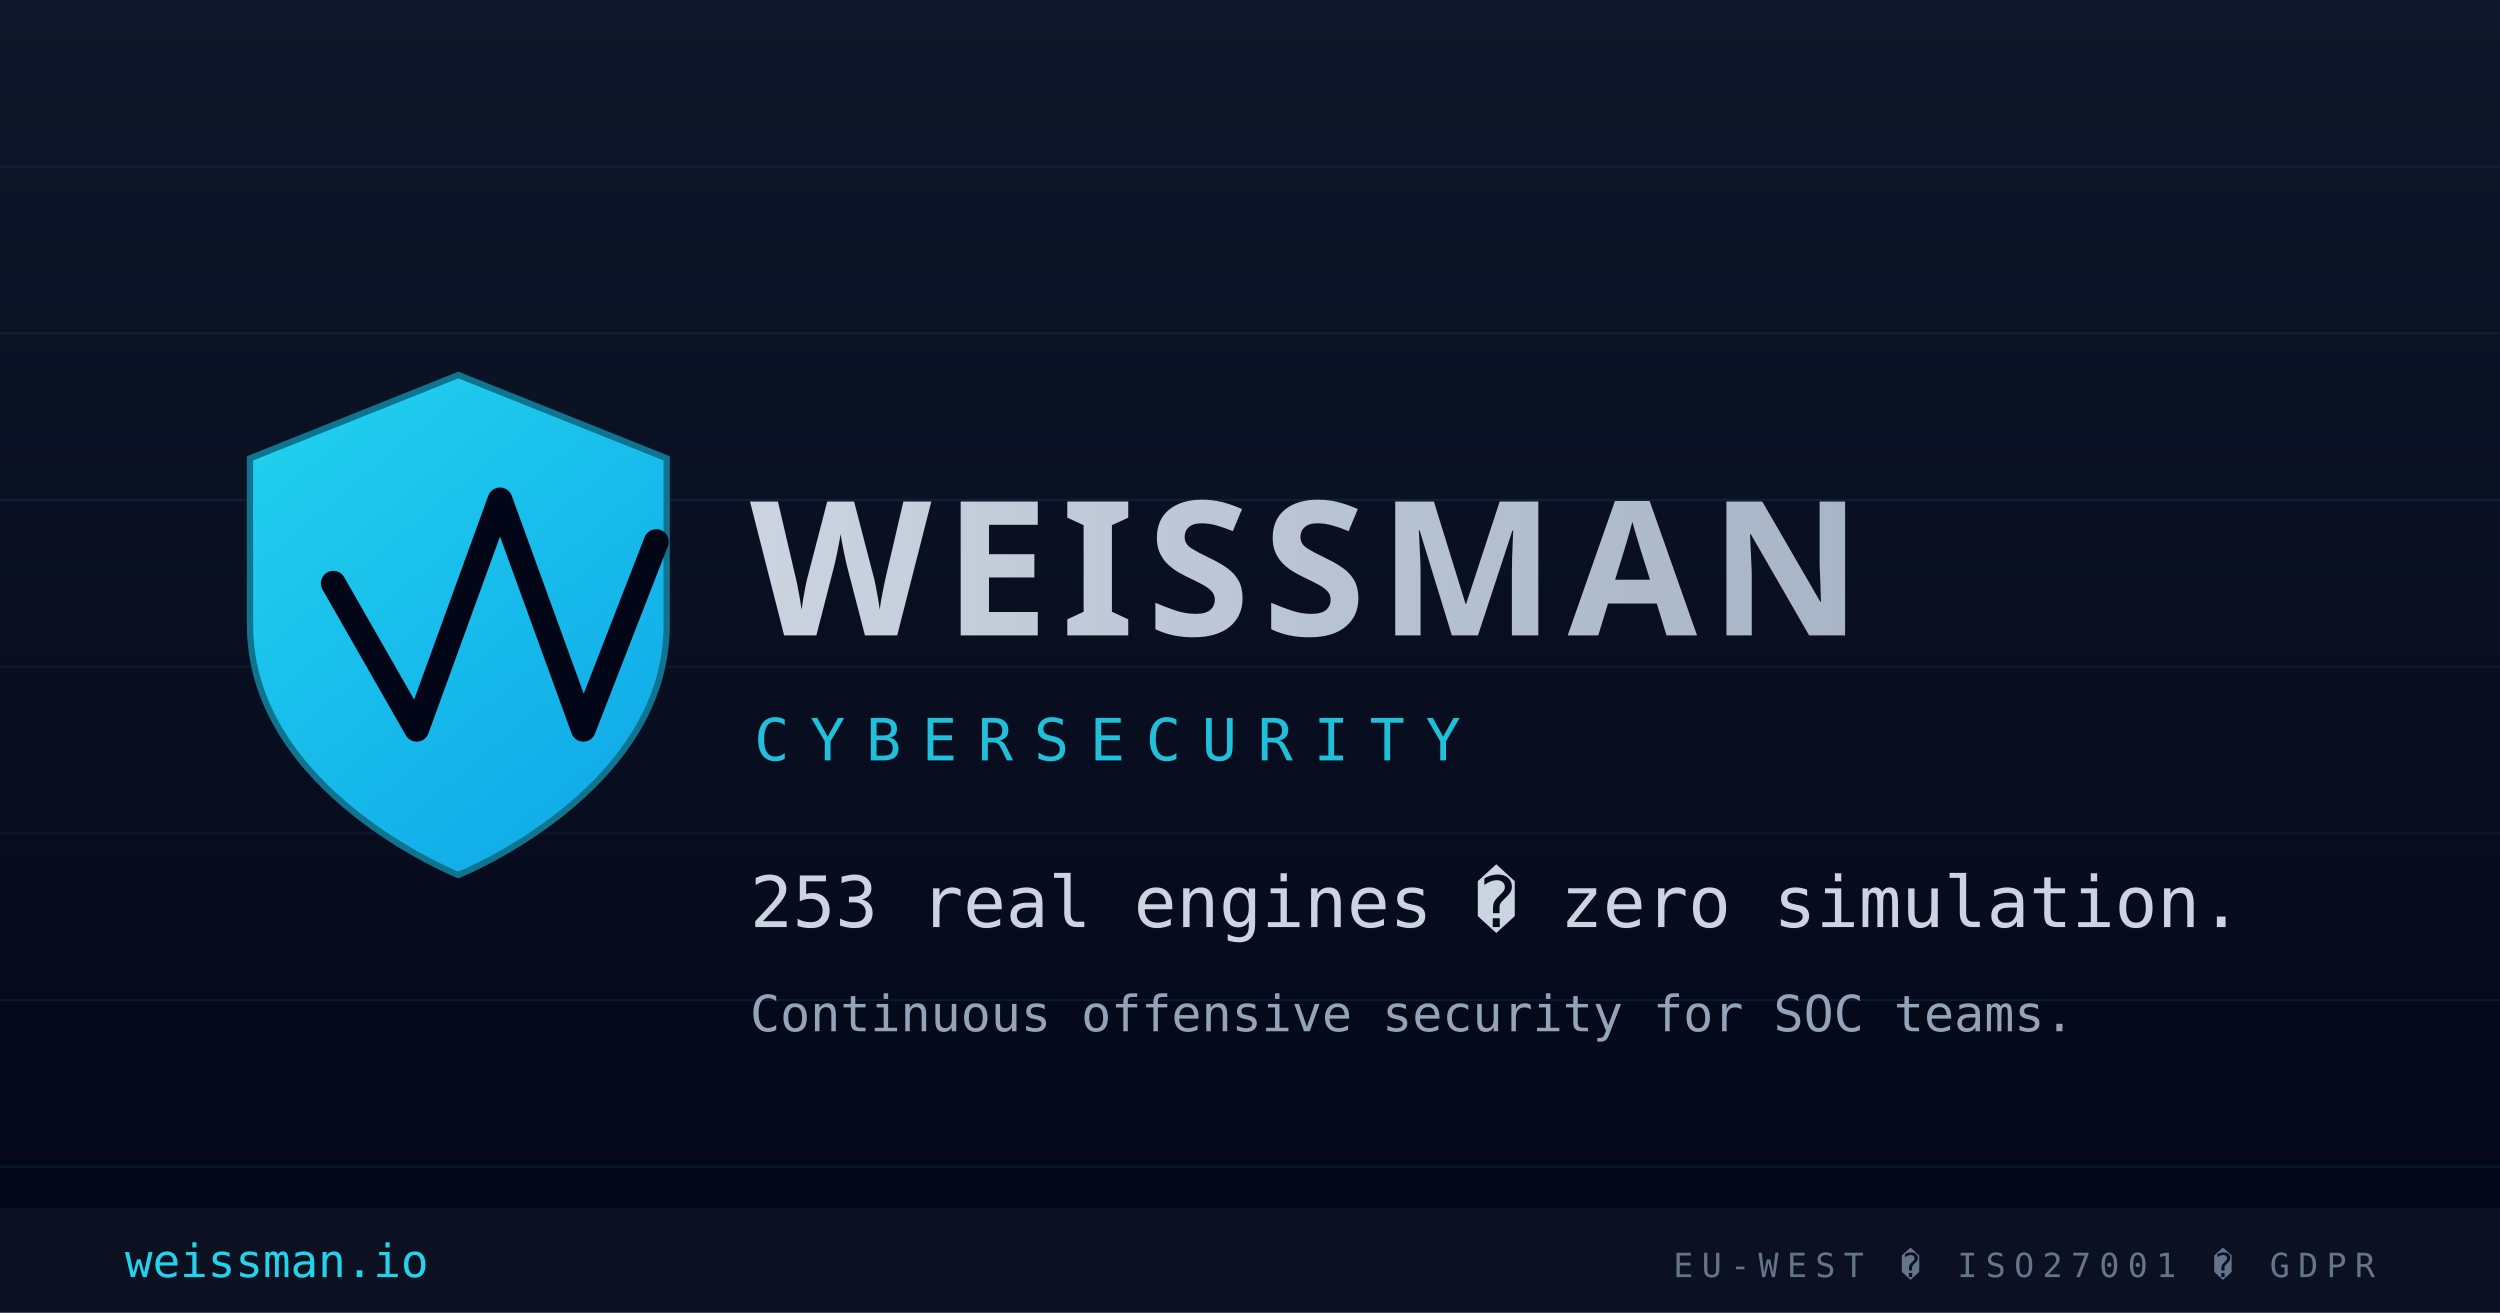
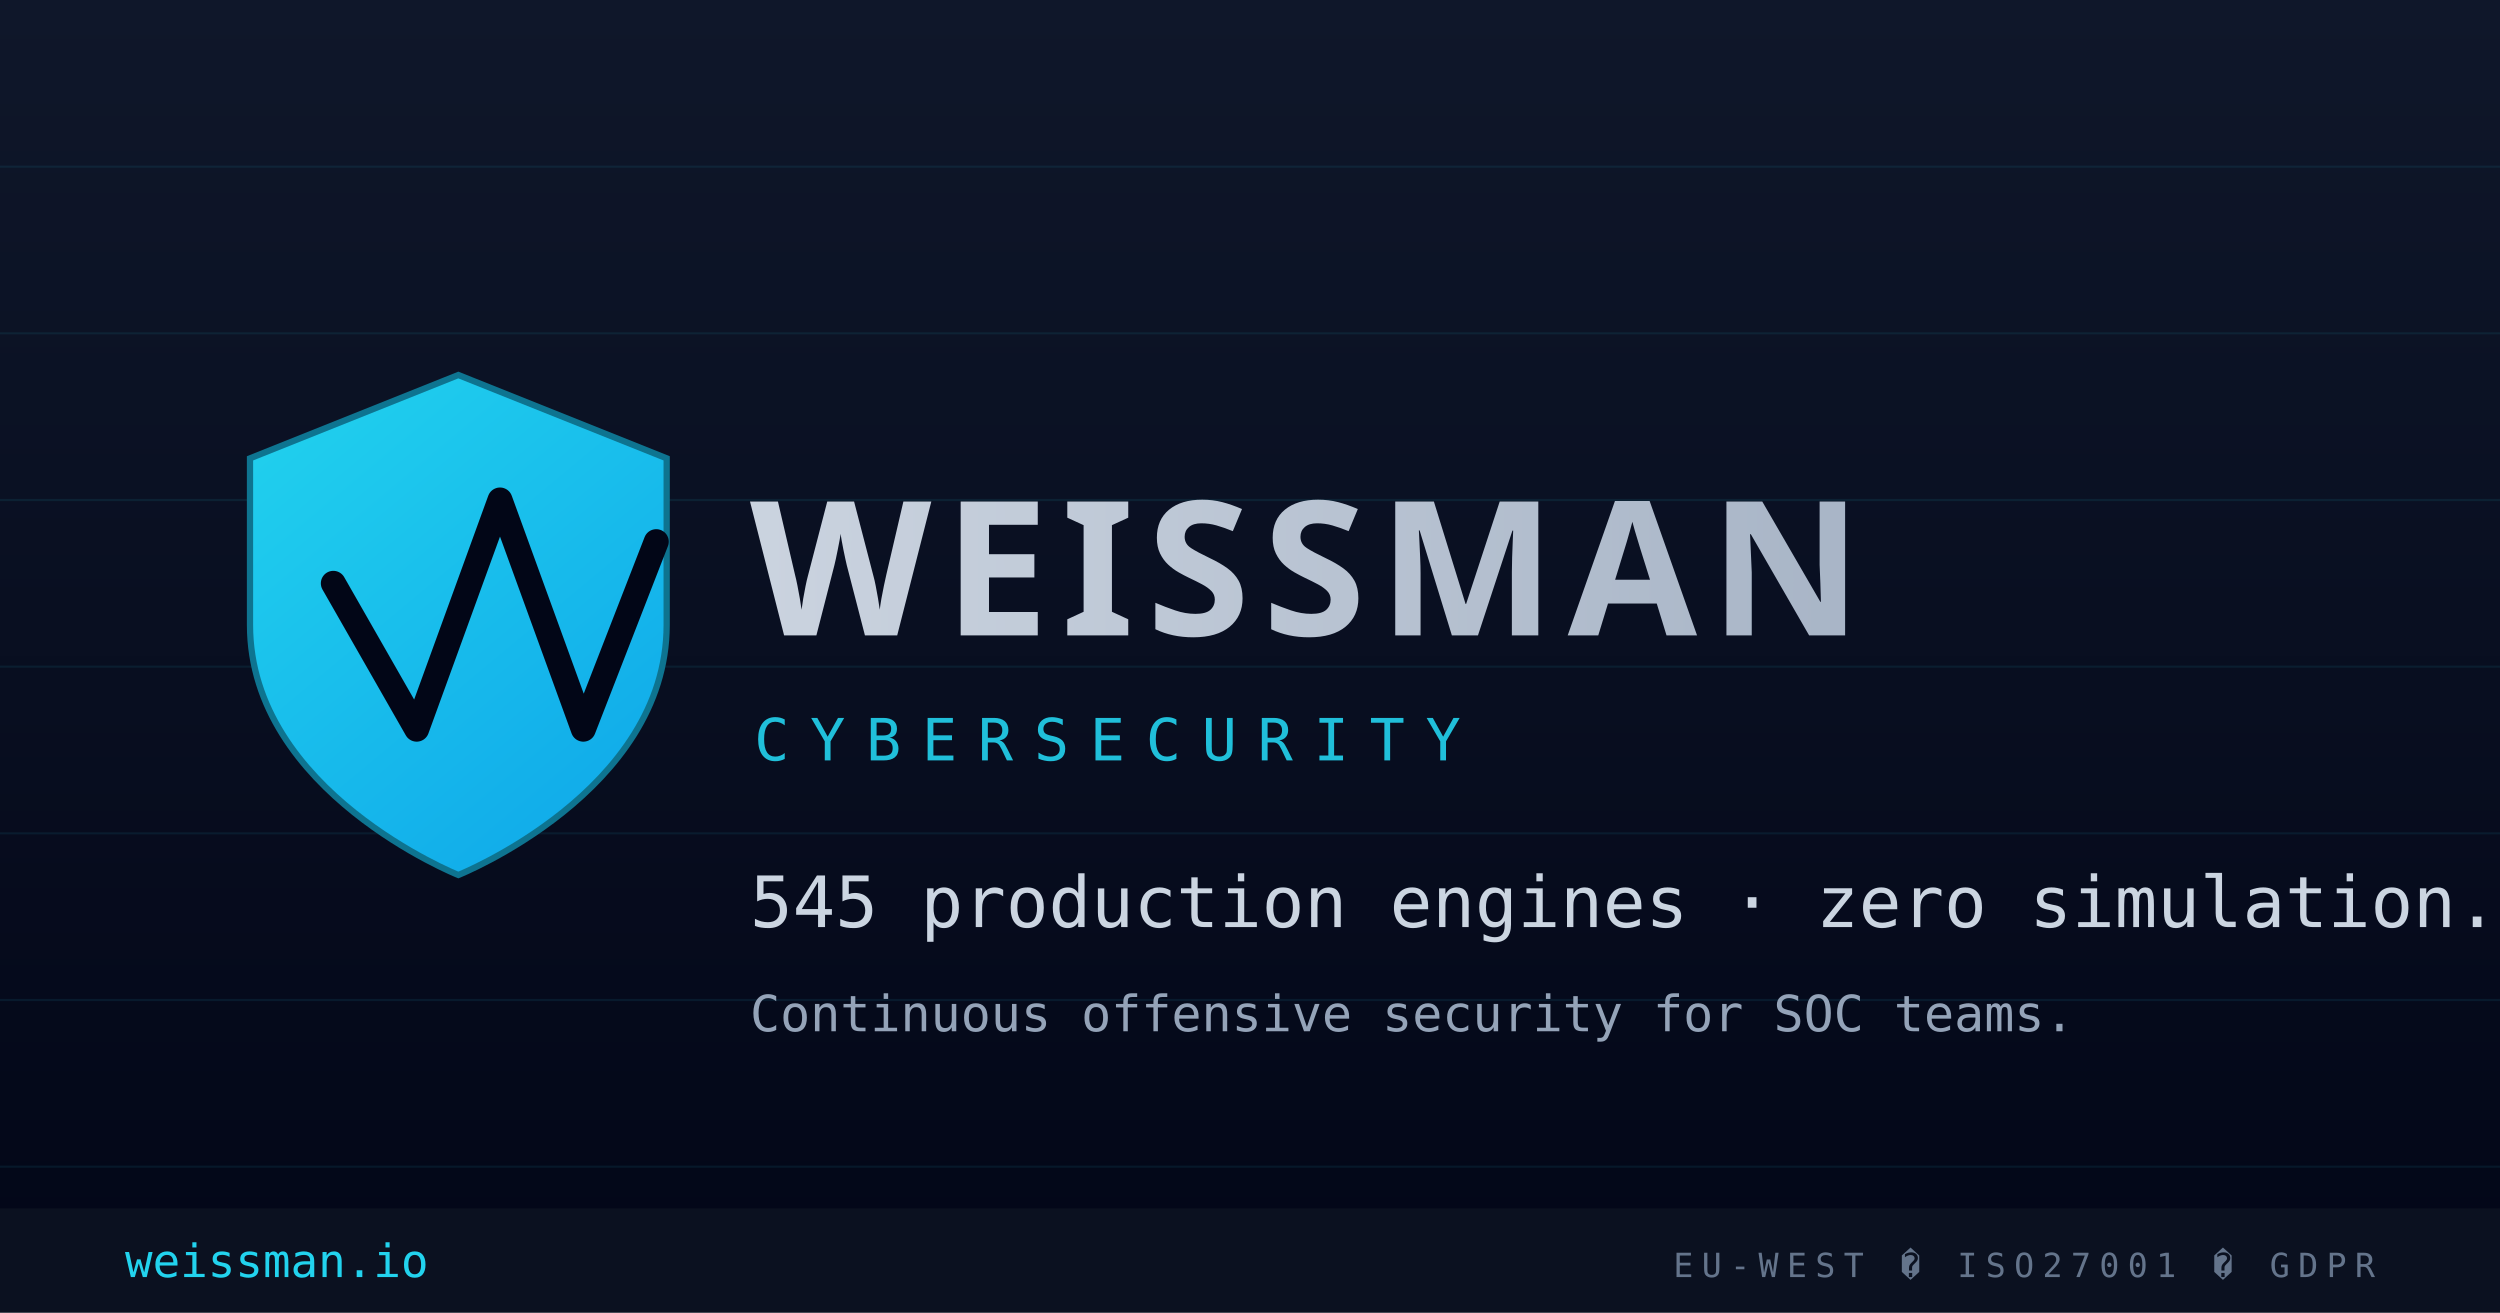
<svg xmlns="http://www.w3.org/2000/svg" viewBox="0 0 1200 630" role="img" aria-label="Weissman Cybersecurity">
  <defs>
    <linearGradient id="bg" x1="0" y1="0" x2="0" y2="630" gradientUnits="userSpaceOnUse">
      <stop offset="0" stop-color="#0f172a" />
      <stop offset="1" stop-color="#020617" />
    </linearGradient>
    <linearGradient id="shield" x1="0" y1="0" x2="200" y2="240" gradientUnits="userSpaceOnUse">
      <stop offset="0" stop-color="#22d3ee" />
      <stop offset="1" stop-color="#0ea5e9" />
    </linearGradient>
    <linearGradient id="text" x1="0" y1="0" x2="1200" y2="0" gradientUnits="userSpaceOnUse">
      <stop offset="0" stop-color="#e2e8f0" />
      <stop offset="1" stop-color="#94a3b8" />
    </linearGradient>
  </defs>
  <rect width="1200" height="630" fill="url(#bg)" />
  <g opacity="0.08" stroke="#22d3ee" stroke-width="1">
    <line x1="0" y1="80" x2="1200" y2="80" />
    <line x1="0" y1="160" x2="1200" y2="160" />
    <line x1="0" y1="240" x2="1200" y2="240" />
    <line x1="0" y1="320" x2="1200" y2="320" />
    <line x1="0" y1="400" x2="1200" y2="400" />
    <line x1="0" y1="480" x2="1200" y2="480" />
    <line x1="0" y1="560" x2="1200" y2="560" />
  </g>
  <g transform="translate(120,180)">
    <path d="M100 0 L200 40 V120 C200 200 100 240 100 240 C100 240 0 200 0 120 V40 Z" fill="url(#shield)" stroke="#0e7490" stroke-width="3" />
    <path d="M40 100 L80 170 L120 60 L160 170 L195 80" stroke="#020617" stroke-width="12" stroke-linecap="round" stroke-linejoin="round" fill="none" />
  </g>
  <text x="360" y="305" font-family="'Orbitron','Rajdhani',sans-serif" font-weight="800" font-size="90" letter-spacing="6" fill="url(#text)">WEISSMAN</text>
  <text x="362" y="365" font-family="'JetBrains Mono',monospace" font-weight="500" font-size="28" letter-spacing="10" fill="#22d3ee" opacity="0.9">CYBERSECURITY</text>
-   <text x="360" y="445" font-family="'JetBrains Mono',monospace" font-size="34" fill="#cbd5e1">253 real engines � zero simulation.</text>
+   <text x="360" y="445" font-family="'JetBrains Mono',monospace" font-size="34" fill="#cbd5e1">545 production engines · zero simulation.</text>
  <text x="360" y="495" font-family="'JetBrains Mono',monospace" font-size="24" fill="#94a3b8">Continuous offensive security for SOC teams.</text>
  <rect x="0" y="580" width="1200" height="50" fill="#0b1120" />
  <text x="60" y="613" font-family="'JetBrains Mono',monospace" font-size="22" fill="#22d3ee">weissman.io</text>
  <text x="1140" y="613" text-anchor="end" font-family="'JetBrains Mono',monospace" font-size="16" fill="#64748b" letter-spacing="4">EU-WEST � ISO27001 � GDPR</text>
</svg>
